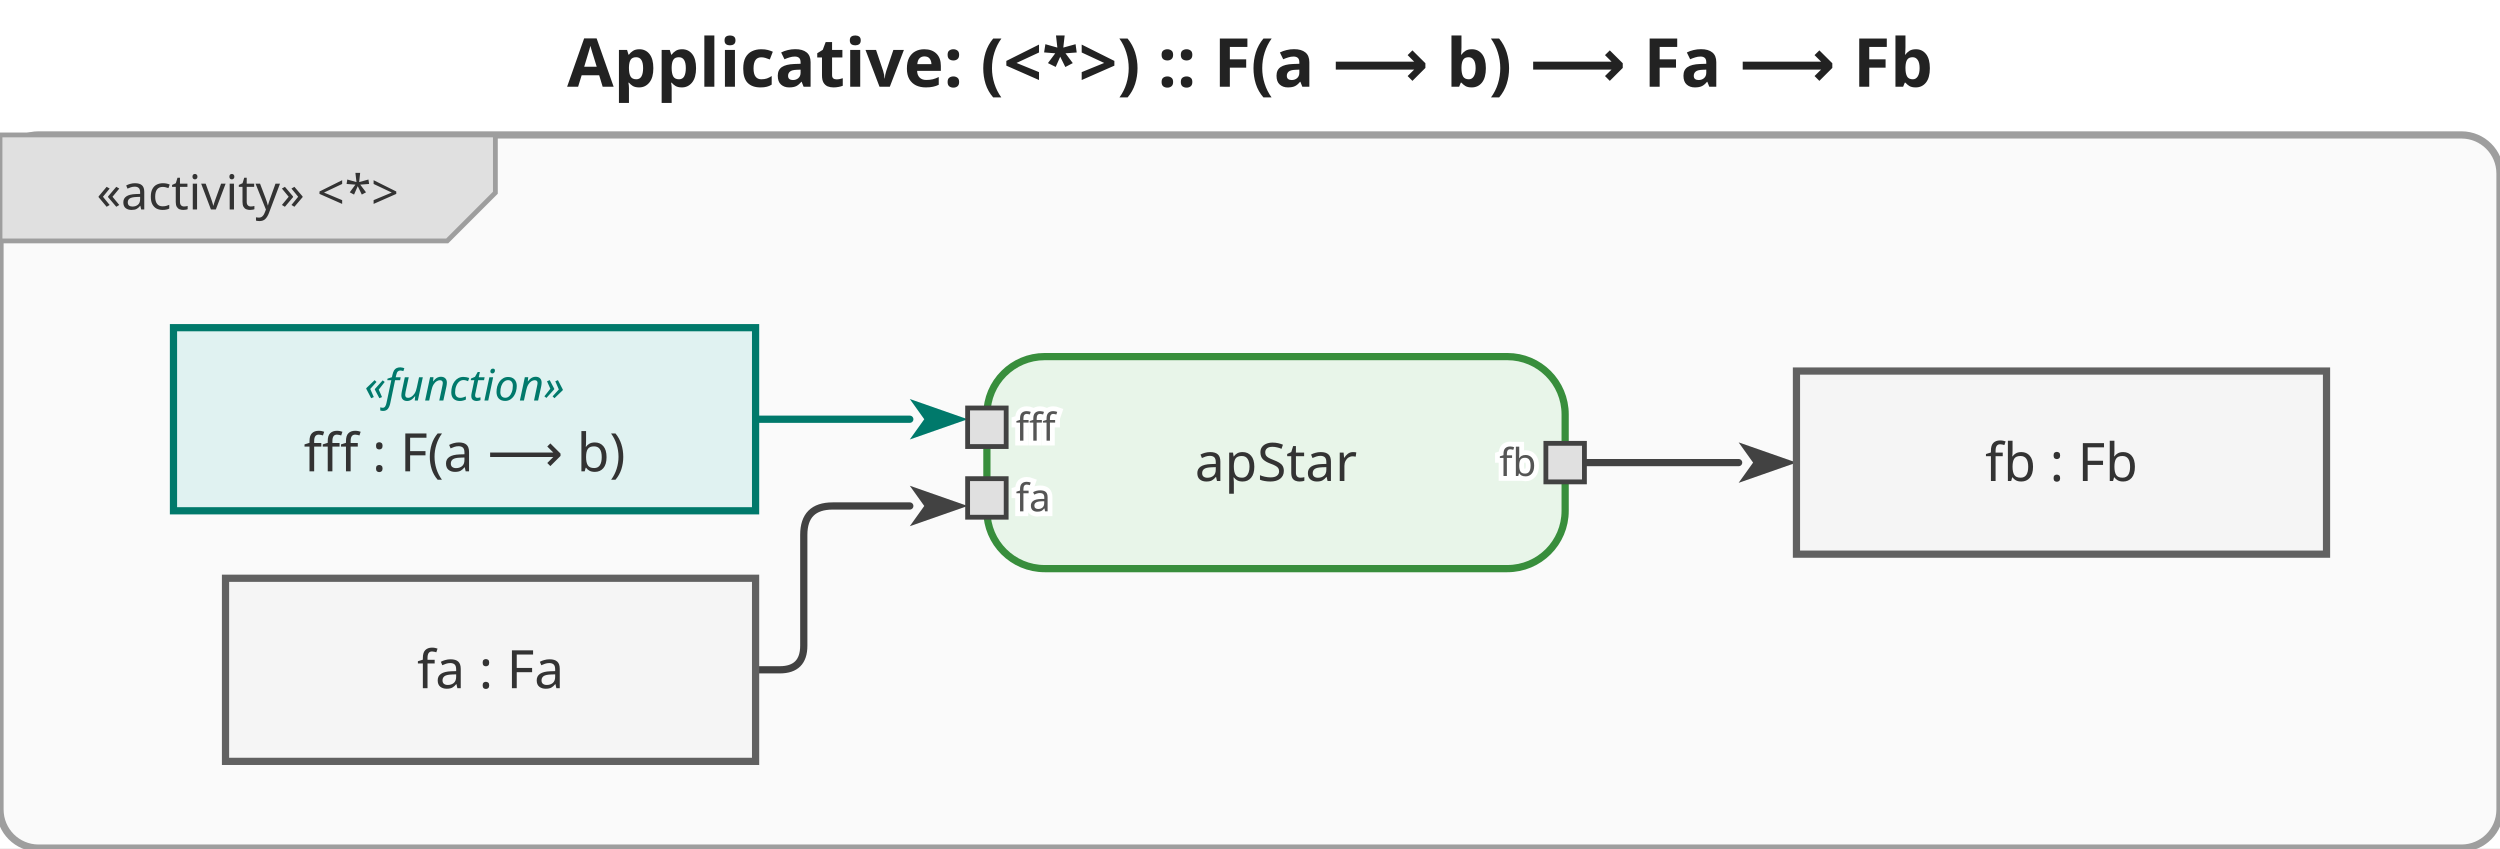
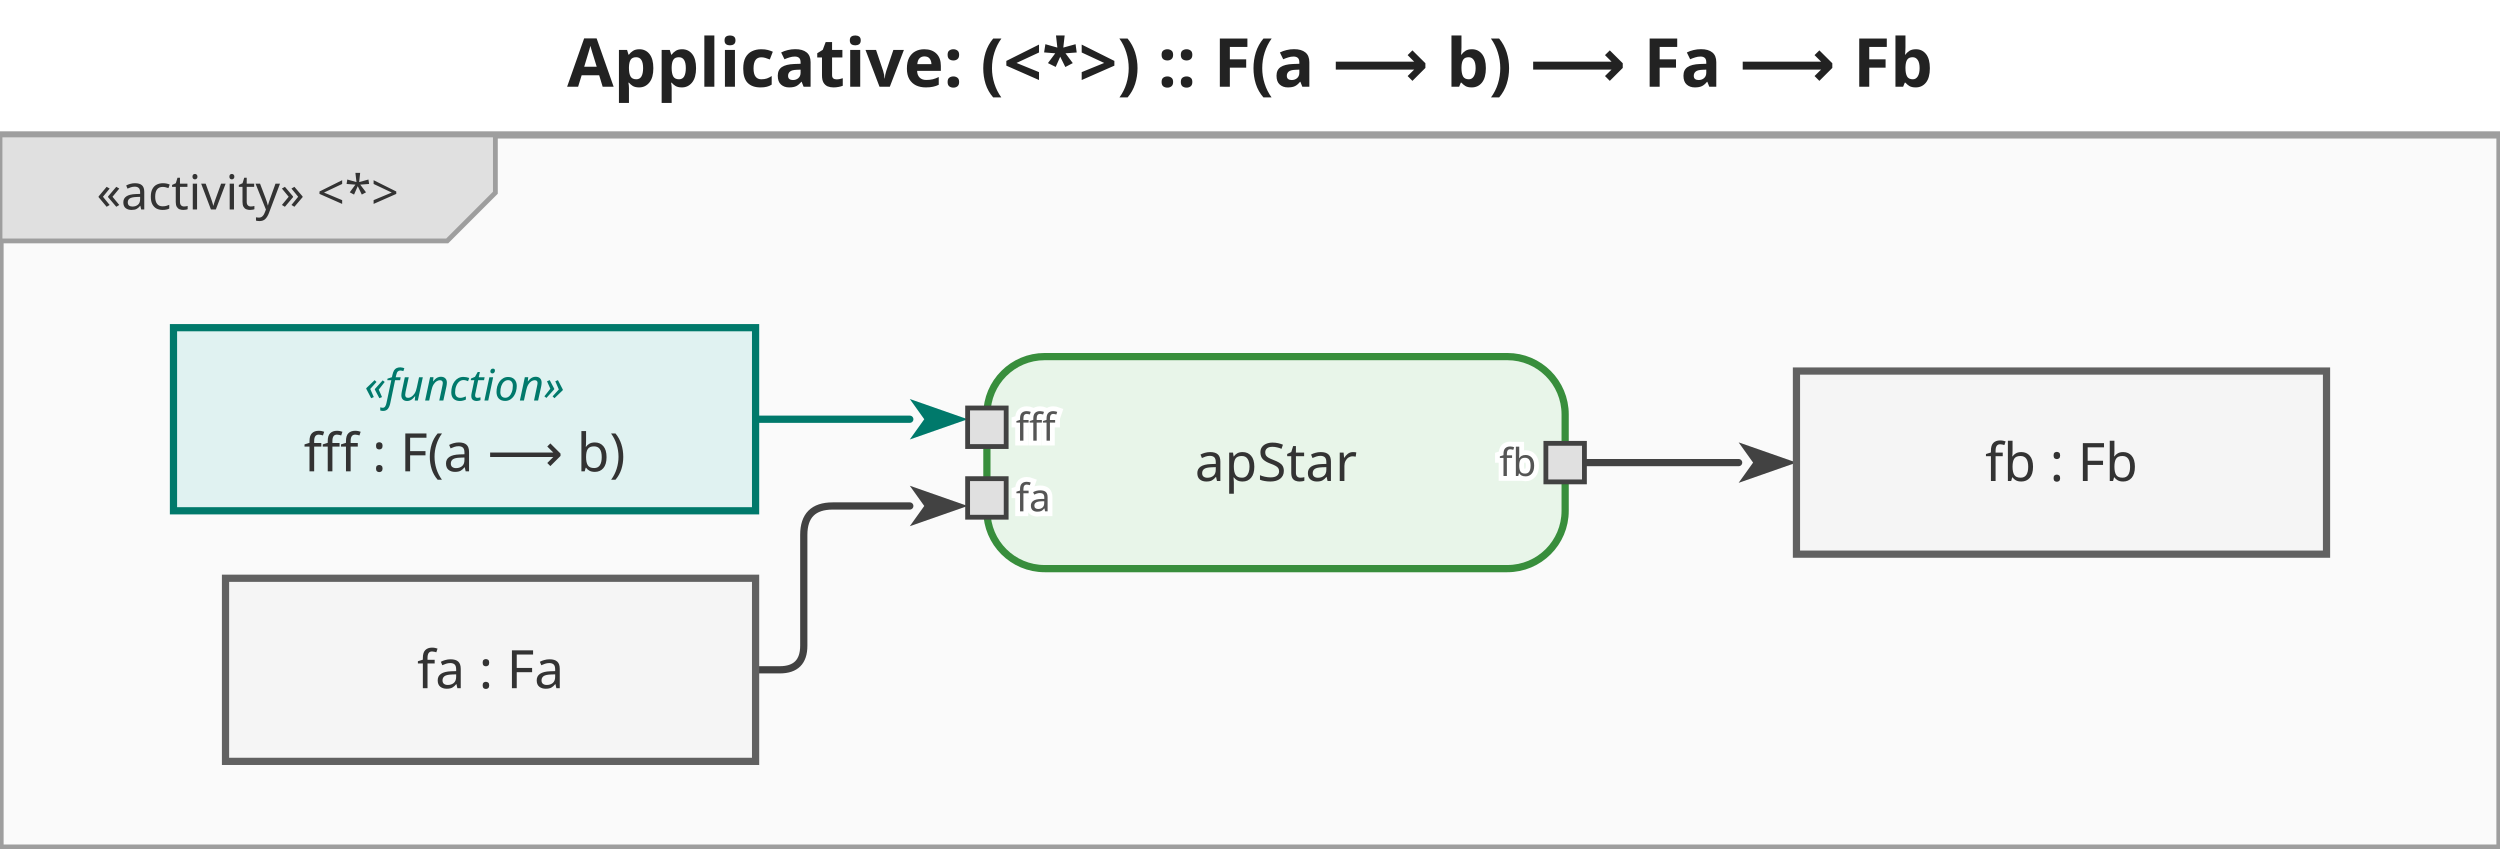
<svg xmlns="http://www.w3.org/2000/svg" viewBox="0 0 518.8 176" width="518.8" height="176">
  <defs>
    <marker id="arrowFilled" viewBox="0 0 10 10" refX="0" refY="5" markerWidth="8" markerHeight="8" orient="auto-start-reverse">
      <path d="M0,1.5 L10,5 L0,8.5 L2.5,5 Z" fill="#424242" />
    </marker>
    <marker id="arrowOpen" viewBox="0 0 10 10" refX="0" refY="5" markerWidth="8" markerHeight="8" orient="auto-start-reverse">
      <path d="M0,1.5 L10,5 L0,8.5" fill="none" stroke="#424242" stroke-width="1.25" />
    </marker>
    <marker id="arrowHof" viewBox="0 0 10 10" refX="0" refY="5" markerWidth="8" markerHeight="8" orient="auto-start-reverse">
      <path d="M0,1.5 L10,5 L0,8.5 L2.5,5 Z" fill="#00796b" />
    </marker>
  </defs>
  <rect width="518.8" height="176" fill="white" />
  <text x="259.4" y="18" text-anchor="middle" font-size="14" font-weight="bold" font-family="sans-serif" fill="#222">Applicative: (&lt;*&gt;) :: F(a ⟶ b) ⟶ Fa ⟶ Fb</text>
  <g transform="translate(0,28)">
-     <rect x="0" y="0" width="518.8" height="148" rx="8" fill="#fafafa" stroke="#9e9e9e" stroke-width="1.5" />
+     <rect x="0" y="0" width="518.8" height="148" fill="#fafafa" stroke="#9e9e9e" stroke-width="1.5" />
    <g class="diagram-frame-tab tab-activity">
      <path d="M0,0 L102.8,0 L102.8,12 L92.8,22 L0,22 Z" fill="#e0e0e0" stroke="#9e9e9e" stroke-width="1" />
      <text x="51.4" y="12" text-anchor="middle" font-size="10" font-family="sans-serif" dominant-baseline="middle" fill="#333">«activity» &lt;*&gt;</text>
    </g>
    <g class="edge hof-edge">
      <path d="M156.8,59.0 L188.8,59.0" fill="none" stroke="#00796b" stroke-width="1.5" stroke-linejoin="round" stroke-linecap="round" marker-end="url(#arrowHof)" />
    </g>
    <g class="edge">
      <path d="M156.8,111.0 L161.8,111.0 Q166.8,111.0 166.8,106.0 L166.8,83.0 Q166.8,77.0 172.8,77.0 L188.8,77.0" fill="none" stroke="#424242" stroke-width="1.5" stroke-linejoin="round" stroke-linecap="round" marker-end="url(#arrowFilled)" />
    </g>
    <g class="edge">
      <path d="M328.8,68.0 L360.8,68.0" fill="none" stroke="#424242" stroke-width="1.5" stroke-linejoin="round" stroke-linecap="round" marker-end="url(#arrowFilled)" />
    </g>
    <g class="action-node">
      <rect x="204.8" y="46" width="120" height="44" rx="12" fill="#e8f5e9" stroke="#388e3c" stroke-width="1.5" />
      <text class="action-label" x="264.8" y="68" text-anchor="middle" font-size="11" font-family="sans-serif" dominant-baseline="middle" fill="#333">apStar</text>
      <g class="pin pin-in">
        <rect x="200.8" y="56.667" width="8" height="8" fill="#e0e0e0" stroke="#424242" stroke-width="1" />
        <text x="210.8" y="60.667" text-anchor="start" font-size="8" font-family="sans-serif" dominant-baseline="middle" fill="#555" stroke="white" stroke-width="2" paint-order="stroke fill">fff</text>
      </g>
      <g class="pin pin-in">
        <rect x="200.8" y="71.333" width="8" height="8" fill="#e0e0e0" stroke="#424242" stroke-width="1" />
        <text x="210.8" y="75.333" text-anchor="start" font-size="8" font-family="sans-serif" dominant-baseline="middle" fill="#555" stroke="white" stroke-width="2" paint-order="stroke fill">fa</text>
      </g>
      <g class="pin pin-out">
        <rect x="320.8" y="64" width="8" height="8" fill="#e0e0e0" stroke="#424242" stroke-width="1" />
        <text x="318.8" y="68" text-anchor="end" font-size="8" font-family="sans-serif" dominant-baseline="middle" fill="#555" stroke="white" stroke-width="2" paint-order="stroke fill">fb</text>
      </g>
    </g>
    <g class="object-node hof">
      <rect x="36" y="40" width="120.8" height="38" fill="#e0f2f1" stroke="#00796b" stroke-width="1.5" />
      <text x="96.4" y="52" text-anchor="middle" font-size="9" font-style="italic" font-family="sans-serif" dominant-baseline="middle" fill="#00796b">«function»</text>
      <text x="96.4" y="66" text-anchor="middle" font-size="11" font-family="sans-serif" dominant-baseline="middle" fill="#333">fff : F(a ⟶ b)</text>
    </g>
    <g class="object-node">
      <rect x="46.8" y="92" width="110" height="38" fill="#f5f5f5" stroke="#616161" stroke-width="1.5" />
      <text x="101.8" y="111" text-anchor="middle" font-size="11" font-family="sans-serif" dominant-baseline="middle" fill="#333">fa : Fa</text>
    </g>
    <g class="object-node">
      <rect x="372.8" y="49" width="110" height="38" fill="#f5f5f5" stroke="#616161" stroke-width="1.5" />
      <text x="427.8" y="68" text-anchor="middle" font-size="11" font-family="sans-serif" dominant-baseline="middle" fill="#333">fb : Fb</text>
    </g>
  </g>
</svg>
